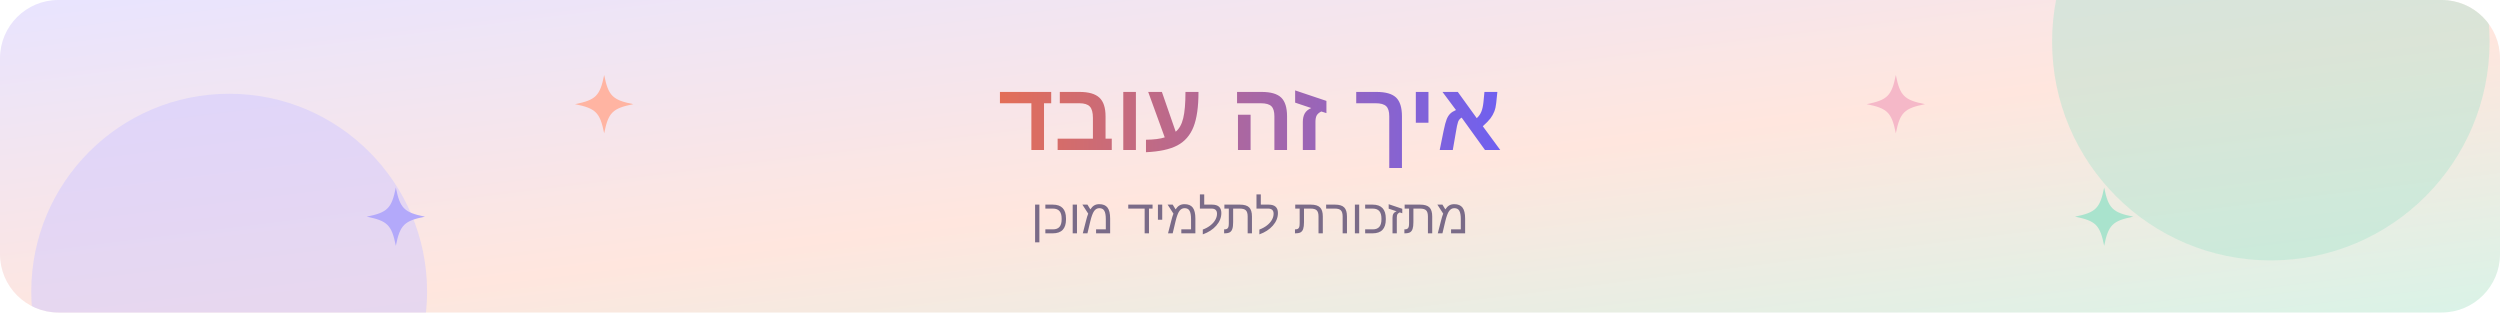
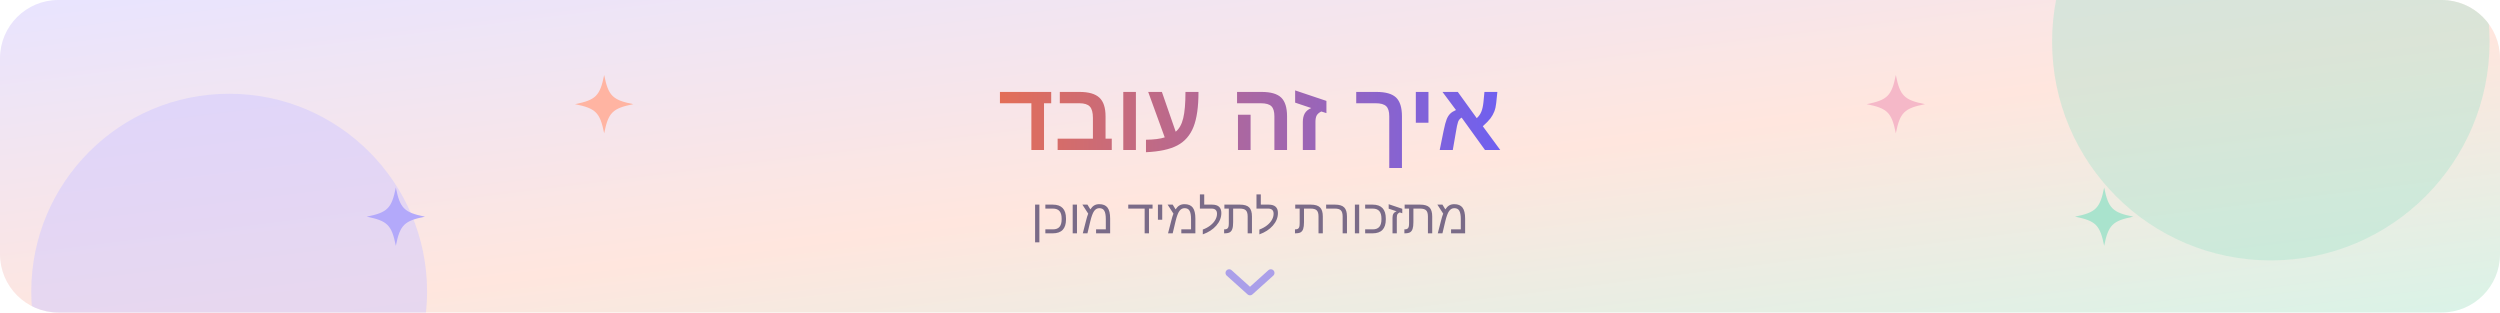
<svg xmlns="http://www.w3.org/2000/svg" viewBox="0 0 1200 150" width="1200" height="150" role="img" aria-label="איך זה עובד">
  <defs>
    <linearGradient id="bg" x1="0" y1="0" x2="1" y2="1">
      <stop offset="0" stop-color="#E8E4FF" />
      <stop offset=".55" stop-color="#FFE6DE" />
      <stop offset="1" stop-color="#D9F3E7" />
    </linearGradient>
    <linearGradient id="t" x1="0" y1="0" x2="1" y2="0">
      <stop offset="0" stop-color="#E36E57" />
      <stop offset="1" stop-color="#6F60F0" />
    </linearGradient>
    <clipPath id="c">
      <rect width="1200" height="150" rx="28" />
    </clipPath>
    <path id="s" d="M0-14C2-4 4-2 14 0 4 2 2 4 0 14-2 4-4 2-14 0-4-2-2-4 0-14Z" />
    <path id="pin" d="M0 0C-5-9-22-20-22-37a22 22 0 0 1 44 0C22-20 5-9 0 0Z" />
  </defs>
  <style>
.blob{animation:drift 11s ease-in-out infinite alternate}.b2{animation-duration:14s;animation-direction:alternate-reverse}.b3{animation-duration:17s}
.bob{animation:bob 3.4s ease-in-out infinite}.d1{animation-delay:-.9s}.d2{animation-delay:-1.8s}.d3{animation-delay:-2.6s}
.walk{stroke-dasharray:3 15;animation:walk 3s linear infinite}
.tw{animation:tw 3.2s ease-in-out infinite}.t2{animation-delay:-1s}.t3{animation-delay:-2s}
.rise{animation:rise .9s ease-out both}.r2{animation-delay:.2s}
@keyframes drift{to{transform:translate(40px,-20px) scale(1.12)}}
@keyframes bob{0%,100%{transform:translateY(0)}50%{transform:translateY(-10px)}}
@keyframes walk{to{stroke-dashoffset:-54}}
@keyframes tw{0%,100%{opacity:.35}50%{opacity:1}}
@keyframes rise{from{opacity:0;transform:translateY(16px)}}
@media (prefers-reduced-motion:reduce){*{animation:none!important}}
</style>
  <g clip-path="url(#c)">
    <rect width="1200" height="150" fill="url(#bg)" />
    <circle class="blob" cx="110" cy="140" r="95" fill="#CFC8FF" opacity=".5" />
    <circle class="blob b2" cx="1090" cy="20" r="105" fill="#A9E3CD" opacity=".42" />
    <use class="tw" href="#s" x="290" y="50" fill="#FFB4A2" />
    <use class="tw t2" href="#s" x="190" y="104" fill="#B3A9FA" />
    <use class="tw t3" href="#s" x="910" y="50" fill="#F5B8C8" />
    <use class="tw" href="#s" x="1010" y="104" fill="#A9E3CD" />
    <g font-family="-apple-system,BlinkMacSystemFont,'Segoe UI',Helvetica,Arial,sans-serif" text-anchor="middle" direction="rtl">
      <text x="600" y="72.0" font-size="46" font-weight="800" fill="url(#t)">איך זה עובד</text>
      <text x="600" y="112.0" font-size="23" fill="#7A6B88">מתזכורת לתלמיד מוכן</text>
    </g>
+     <g transform="translate(600 136)">
+       <g class="bob">
+         <path d="M-10-5l10 9 10-9" fill="none" stroke="#6F60F0" stroke-opacity=".55" stroke-width="3.5" stroke-linecap="round" stroke-linejoin="round" />
+       </g>
+     </g>
  </g>
</svg>
